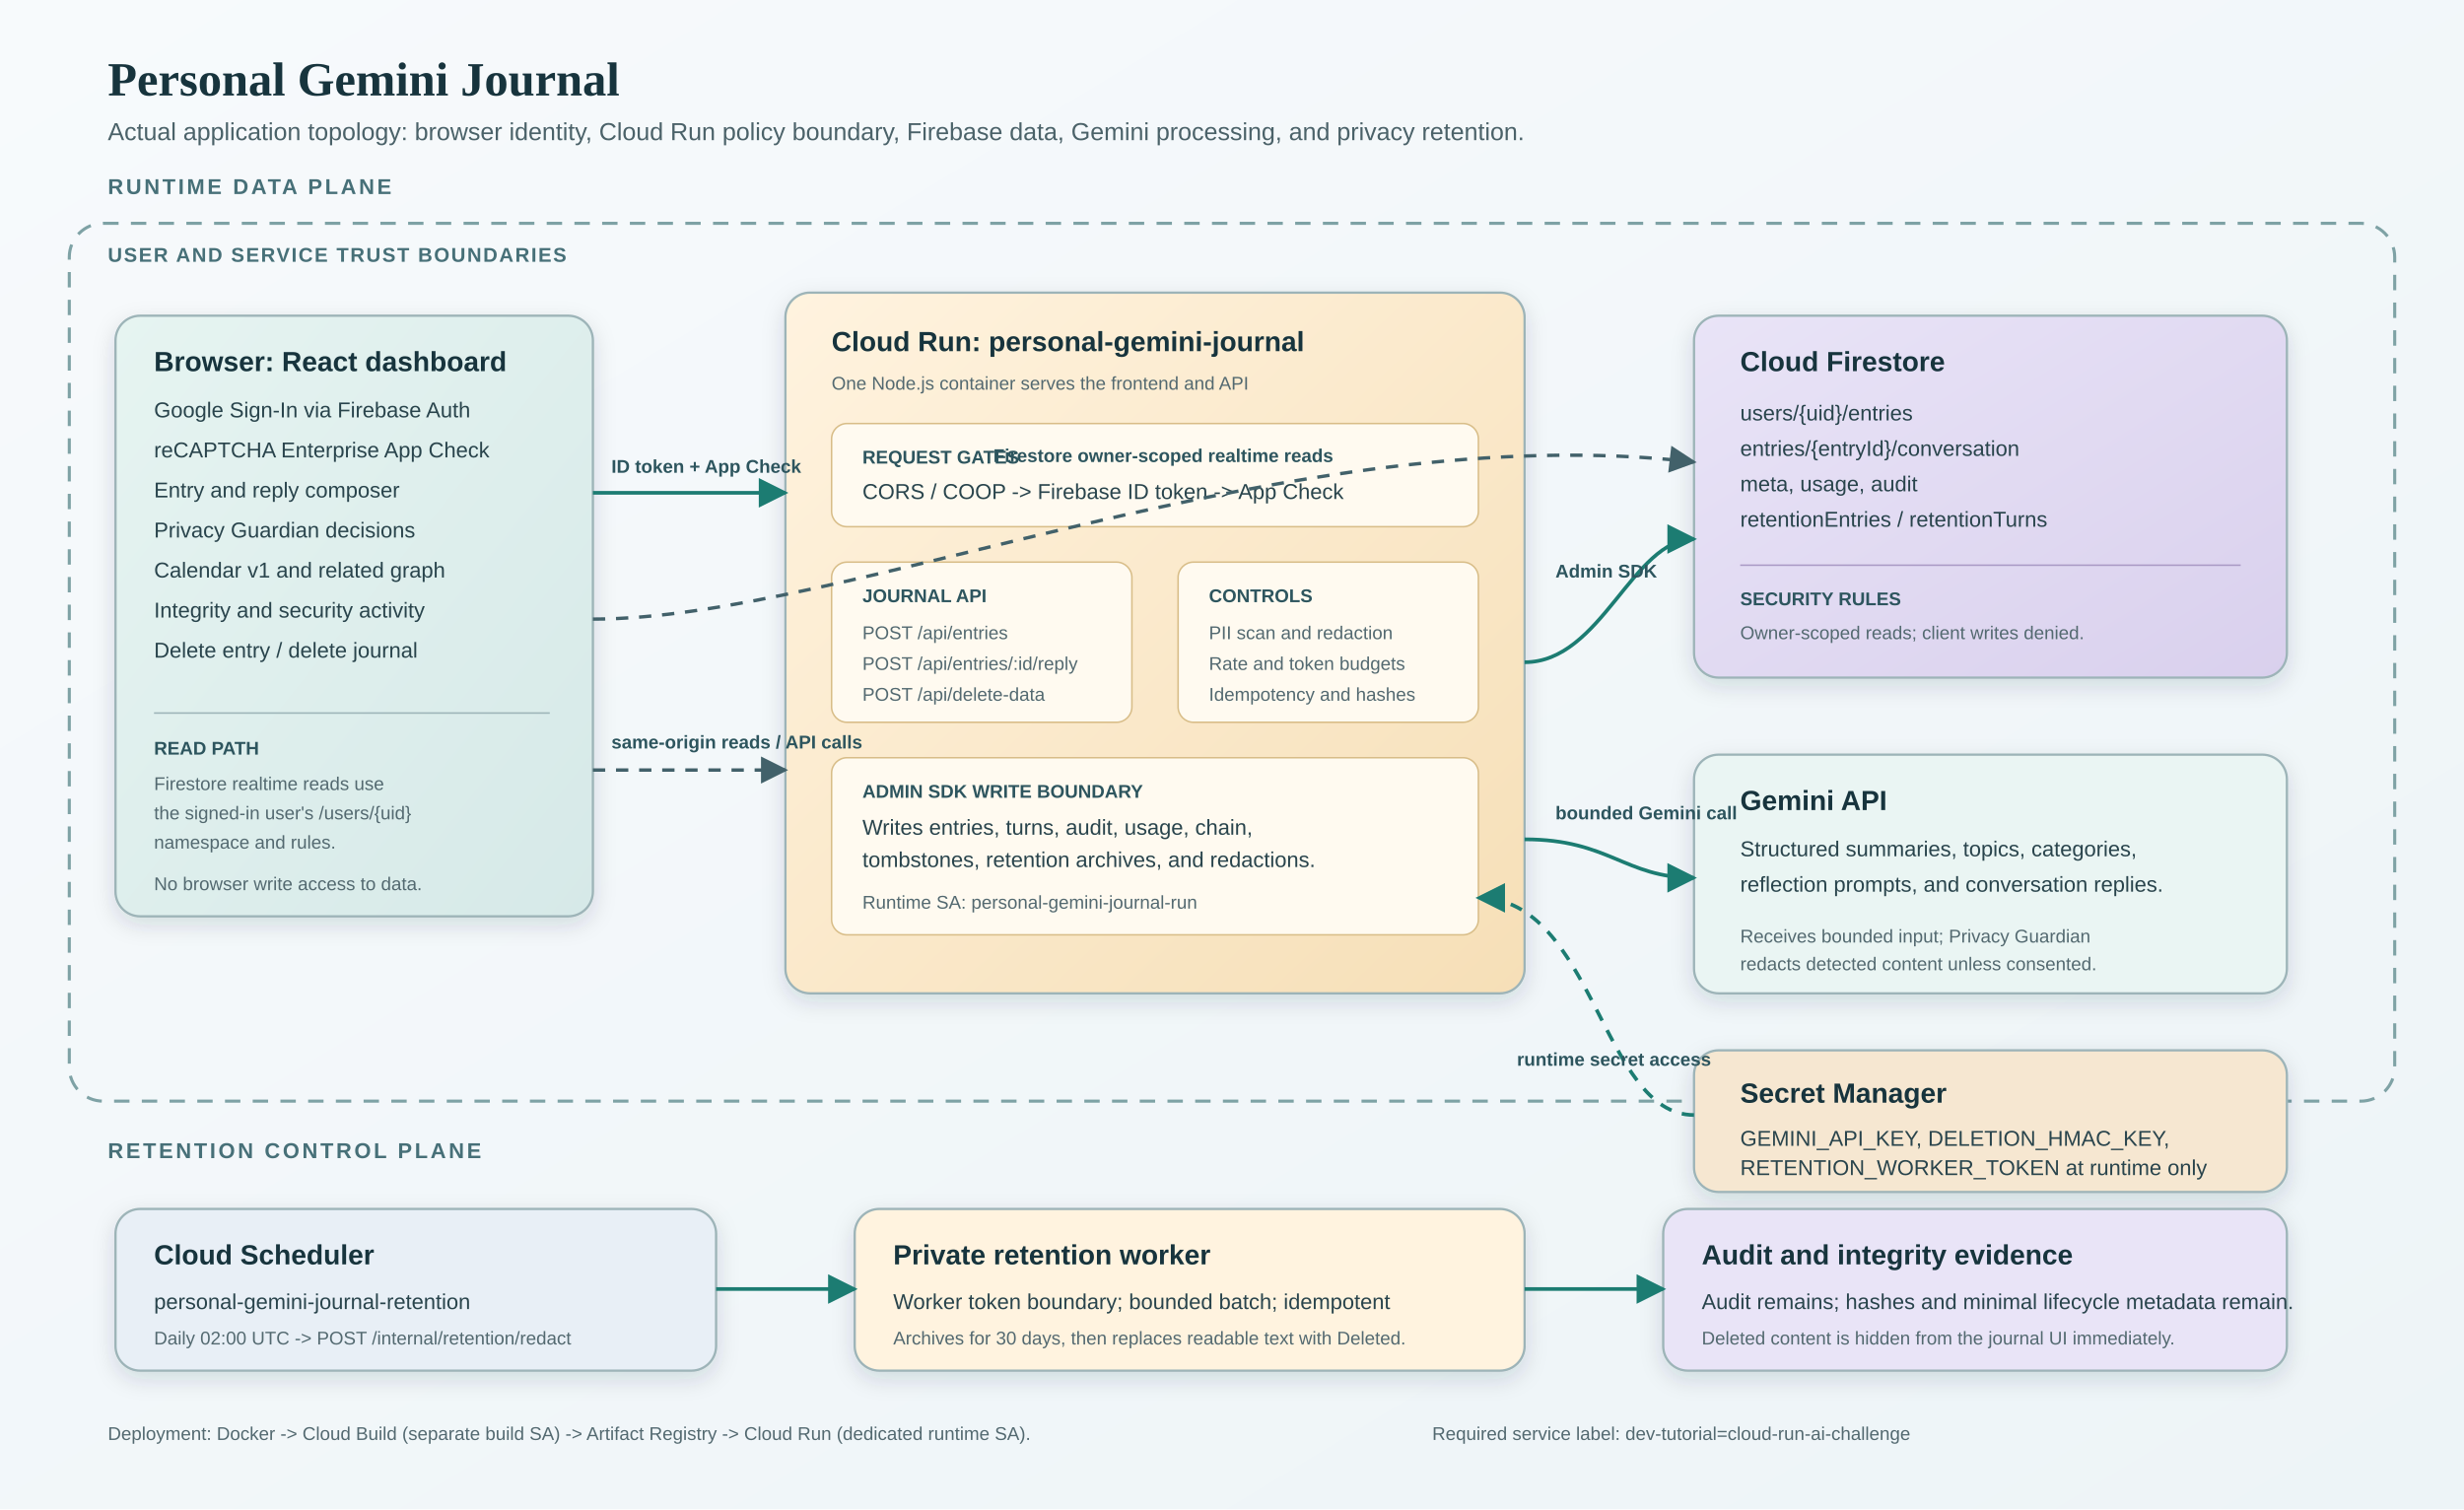
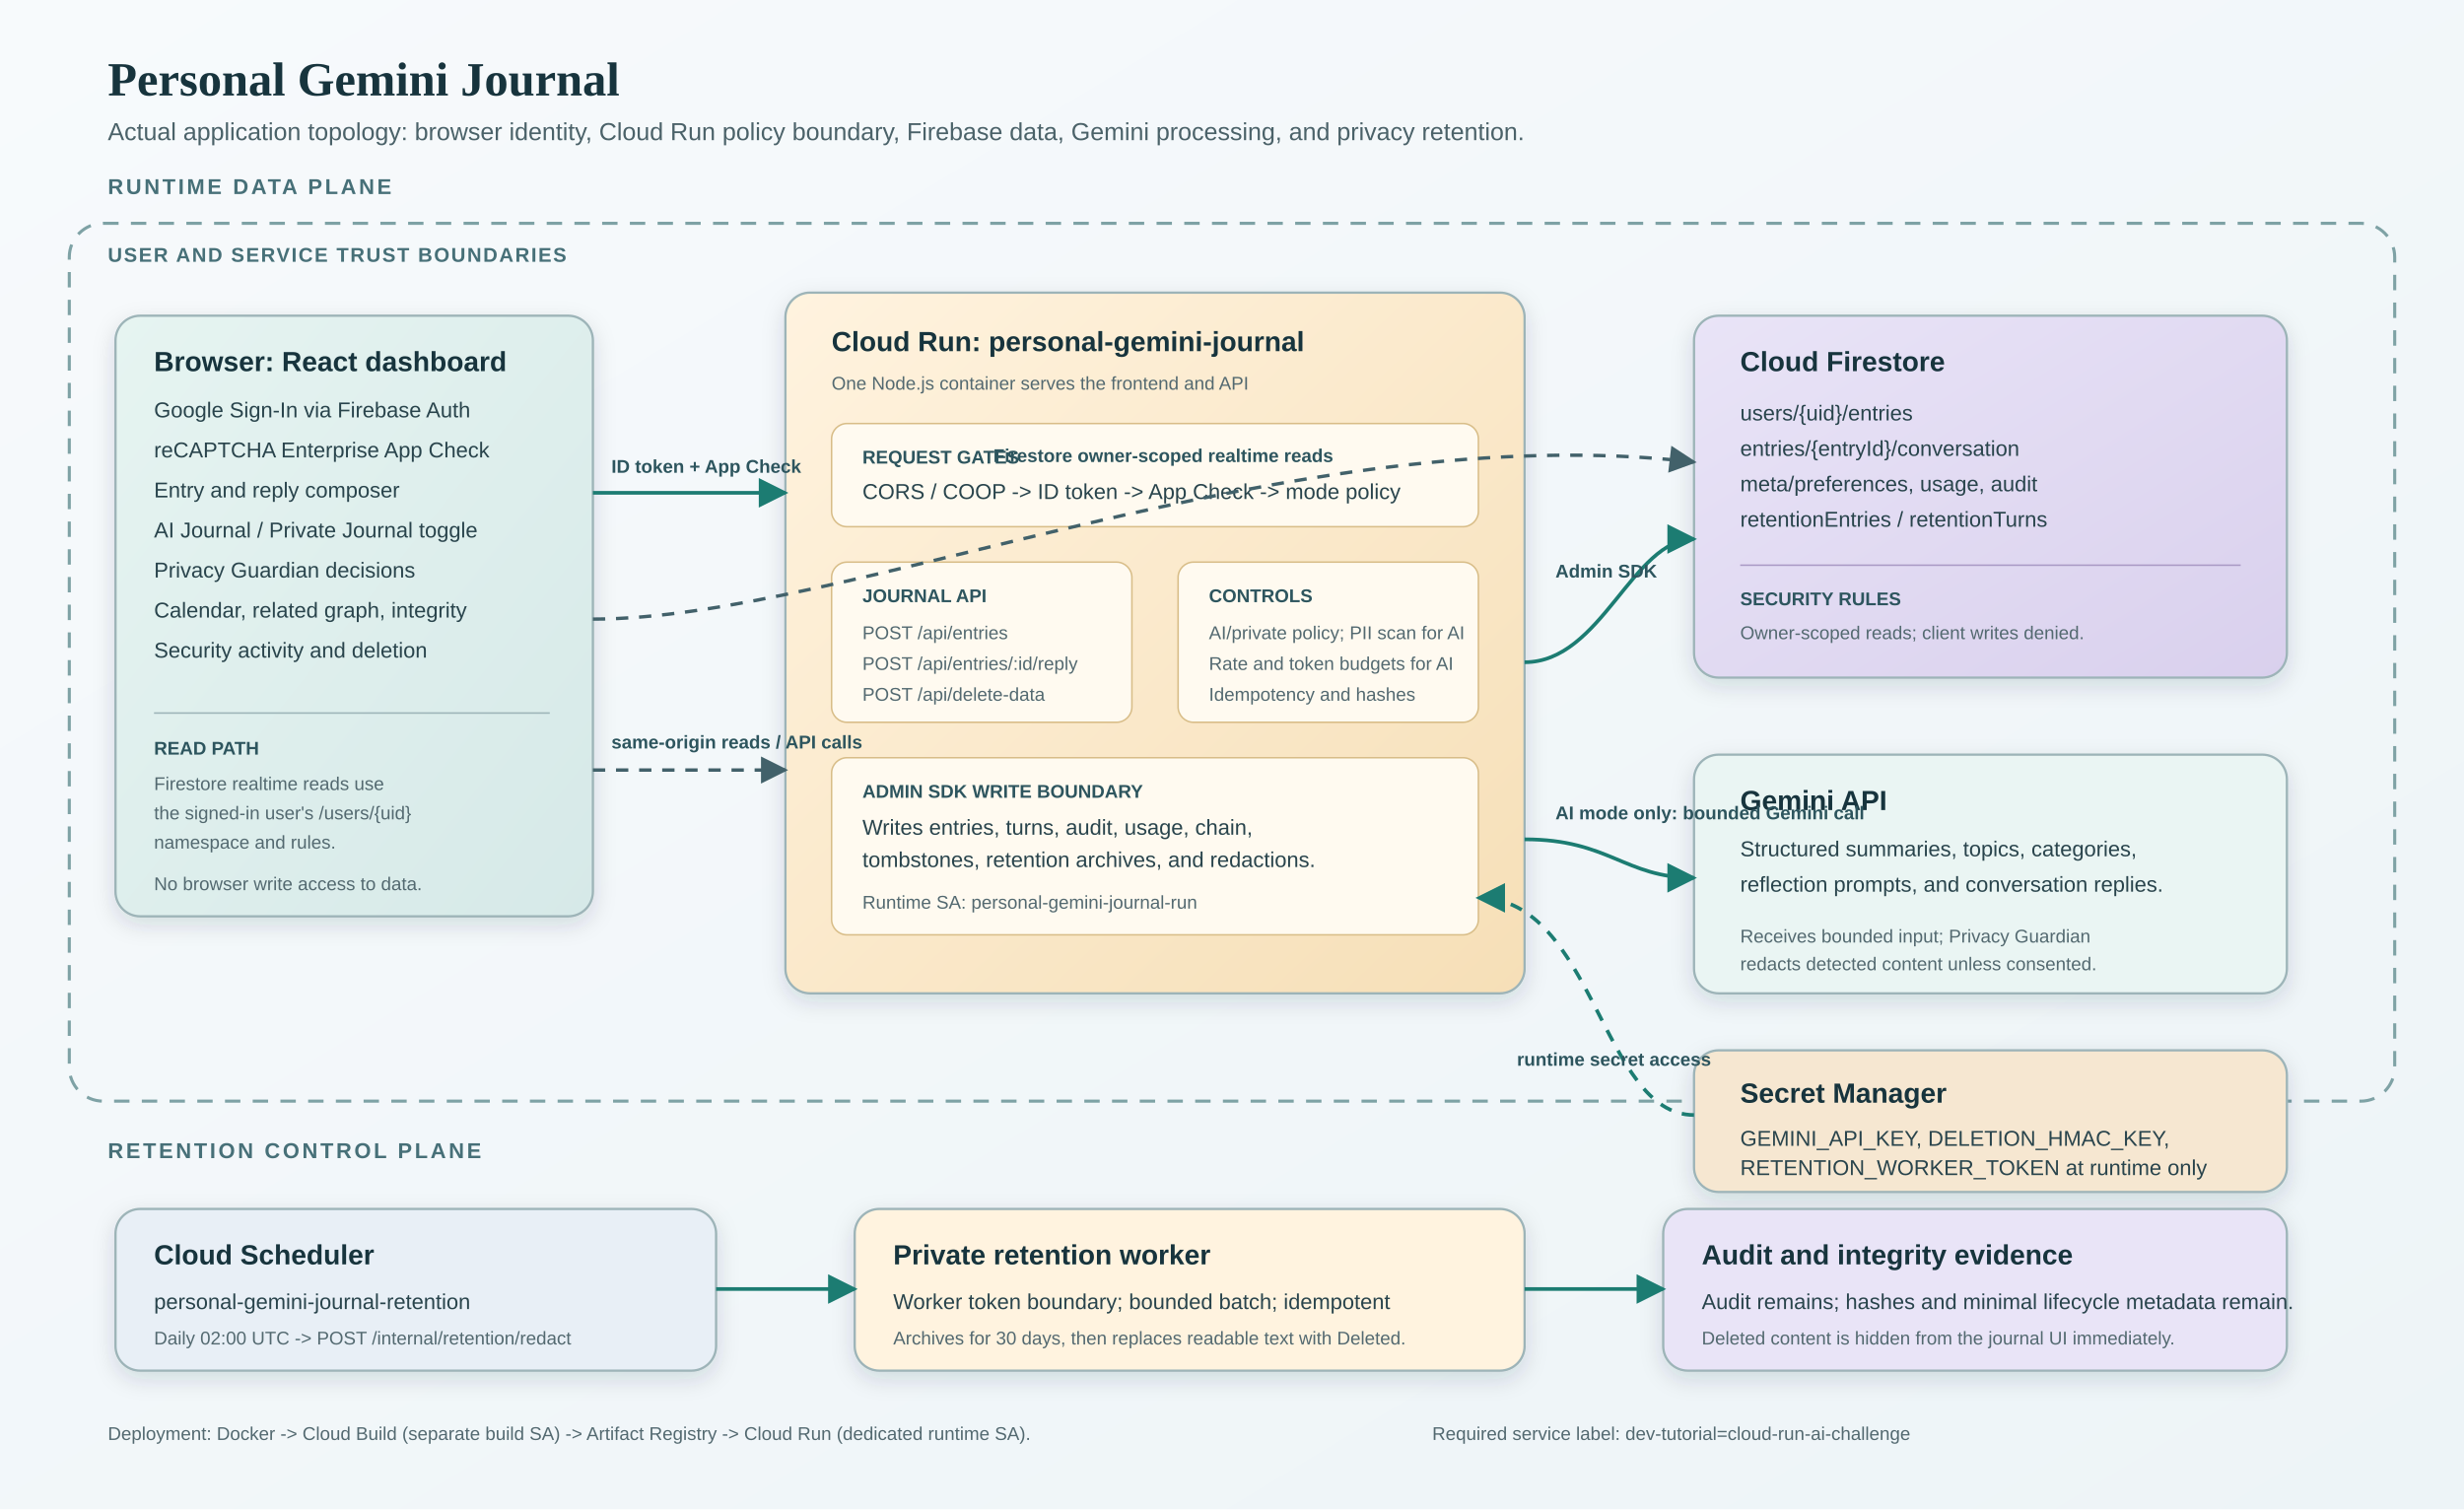
<svg xmlns="http://www.w3.org/2000/svg" width="1600" height="980" viewBox="0 0 1600 980" role="img" aria-labelledby="title description">
  <defs>
    <linearGradient id="background" x1="0" y1="0" x2="1" y2="1">
      <stop offset="0" stop-color="#f7fafc" />
      <stop offset="1" stop-color="#edf4f7" />
    </linearGradient>
    <linearGradient id="browser" x1="0" y1="0" x2="1" y2="1">
      <stop offset="0" stop-color="#e6f4f1" />
      <stop offset="1" stop-color="#d6e9e8" />
    </linearGradient>
    <linearGradient id="run" x1="0" y1="0" x2="1" y2="1">
      <stop offset="0" stop-color="#fff3df" />
      <stop offset="1" stop-color="#f6dfb7" />
    </linearGradient>
    <linearGradient id="data" x1="0" y1="0" x2="1" y2="1">
      <stop offset="0" stop-color="#e9e4f7" />
      <stop offset="1" stop-color="#d9d0ed" />
    </linearGradient>
    <filter id="shadow" x="-20%" y="-20%" width="140%" height="140%">
      <feDropShadow dx="0" dy="5" stdDeviation="7" flood-color="#18323b" flood-opacity="0.14" />
    </filter>
    <marker id="arrow" viewBox="0 0 10 10" refX="9" refY="5" markerWidth="8" markerHeight="8" orient="auto-start-reverse">
      <path d="M 0 0 L 10 5 L 0 10 z" fill="#42616a" />
    </marker>
    <marker id="secureArrow" viewBox="0 0 10 10" refX="9" refY="5" markerWidth="8" markerHeight="8" orient="auto-start-reverse">
      <path d="M 0 0 L 10 5 L 0 10 z" fill="#1c7c72" />
    </marker>
    <style>
      .title { font: 700 31px Georgia, 'Times New Roman', serif; fill: #17343d; }
      .subtitle { font: 400 16px Arial, sans-serif; fill: #4b6269; }
      .section { font: 700 14px Arial, sans-serif; letter-spacing: 1.7px; fill: #477078; }
      .card-title { font: 700 18px Arial, sans-serif; fill: #17343d; }
      .body { font: 400 14px Arial, sans-serif; fill: #29444c; }
      .small { font: 400 12px Arial, sans-serif; fill: #536970; }
      .label { font: 700 12px Arial, sans-serif; fill: #2d555e; }
      .box { stroke: #9db4b8; stroke-width: 1.5; rx: 16; filter: url(#shadow); }
      .line { stroke: #42616a; stroke-width: 2.2; fill: none; marker-end: url(#arrow); }
      .secure-line { stroke: #1c7c72; stroke-width: 2.4; fill: none; marker-end: url(#secureArrow); }
      .dashed { stroke-dasharray: 8 7; }
      .boundary { fill: none; stroke: #7ea2a5; stroke-width: 2; stroke-dasharray: 10 8; rx: 22; }
      .boundary-label { font: 700 13px Arial, sans-serif; letter-spacing: 1px; fill: #477078; }
    </style>
  </defs>
  <rect width="1600" height="980" fill="url(#background)" />
  <text x="70" y="62" class="title">Personal Gemini Journal</text>
  <text x="70" y="91" class="subtitle">Actual application topology: browser identity, Cloud Run policy boundary, Firebase data, Gemini processing, and privacy retention.</text>
  <text x="70" y="126" class="section">RUNTIME DATA PLANE</text>
  <rect x="45" y="145" width="1510" height="570" class="boundary" />
  <text x="70" y="170" class="boundary-label">USER AND SERVICE TRUST BOUNDARIES</text>
  <rect x="75" y="205" width="310" height="390" fill="url(#browser)" class="box" />
  <text x="100" y="241" class="card-title">Browser: React dashboard</text>
  <text x="100" y="271" class="body">Google Sign-In via Firebase Auth</text>
  <text x="100" y="297" class="body">reCAPTCHA Enterprise App Check</text>
  <text x="100" y="323" class="body">Entry and reply composer</text>
-   <text x="100" y="349" class="body">Privacy Guardian decisions</text>
-   <text x="100" y="375" class="body">Calendar v1 and related graph</text>
-   <text x="100" y="401" class="body">Integrity and security activity</text>
-   <text x="100" y="427" class="body">Delete entry / delete journal</text>
+   <text x="100" y="349" class="body">AI Journal / Private Journal toggle</text>
+   <text x="100" y="375" class="body">Privacy Guardian decisions</text>
+   <text x="100" y="401" class="body">Calendar, related graph, integrity</text>
+   <text x="100" y="427" class="body">Security activity and deletion</text>
  <line x1="100" y1="463" x2="357" y2="463" stroke="#9db4b8" />
  <text x="100" y="490" class="label">READ PATH</text>
  <text x="100" y="513" class="small">Firestore realtime reads use</text>
  <text x="100" y="532" class="small">the signed-in user's /users/{uid}</text>
  <text x="100" y="551" class="small">namespace and rules.</text>
  <text x="100" y="578" class="small">No browser write access to data.</text>
  <rect x="510" y="190" width="480" height="455" fill="url(#run)" class="box" />
  <text x="540" y="228" class="card-title">Cloud Run: personal-gemini-journal</text>
  <text x="540" y="253" class="small">One Node.js container serves the frontend and API</text>
  <rect x="540" y="275" width="420" height="67" fill="#fffaf0" stroke="#d8bd88" rx="10" />
  <text x="560" y="301" class="label">REQUEST GATES</text>
-   <text x="560" y="324" class="body">CORS / COOP -&gt; Firebase ID token -&gt; App Check</text>
+   <text x="560" y="324" class="body">CORS / COOP -&gt; ID token -&gt; App Check -&gt; mode policy</text>
  <rect x="540" y="365" width="195" height="104" fill="#fffaf0" stroke="#d8bd88" rx="10" />
  <text x="560" y="391" class="label">JOURNAL API</text>
  <text x="560" y="415" class="small">POST /api/entries</text>
  <text x="560" y="435" class="small">POST /api/entries/:id/reply</text>
  <text x="560" y="455" class="small">POST /api/delete-data</text>
  <rect x="765" y="365" width="195" height="104" fill="#fffaf0" stroke="#d8bd88" rx="10" />
  <text x="785" y="391" class="label">CONTROLS</text>
-   <text x="785" y="415" class="small">PII scan and redaction</text>
-   <text x="785" y="435" class="small">Rate and token budgets</text>
+   <text x="785" y="415" class="small">AI/private policy; PII scan for AI</text>
+   <text x="785" y="435" class="small">Rate and token budgets for AI</text>
  <text x="785" y="455" class="small">Idempotency and hashes</text>
  <rect x="540" y="492" width="420" height="115" fill="#fffaf0" stroke="#d8bd88" rx="10" />
  <text x="560" y="518" class="label">ADMIN SDK WRITE BOUNDARY</text>
  <text x="560" y="542" class="body">Writes entries, turns, audit, usage, chain,</text>
  <text x="560" y="563" class="body">tombstones, retention archives, and redactions.</text>
  <text x="560" y="590" class="small">Runtime SA: personal-gemini-journal-run</text>
  <rect x="1100" y="205" width="385" height="235" fill="url(#data)" class="box" />
  <text x="1130" y="241" class="card-title">Cloud Firestore</text>
  <text x="1130" y="273" class="body">users/{uid}/entries</text>
  <text x="1130" y="296" class="body">entries/{entryId}/conversation</text>
-   <text x="1130" y="319" class="body">meta, usage, audit</text>
+   <text x="1130" y="319" class="body">meta/preferences, usage, audit</text>
  <text x="1130" y="342" class="body">retentionEntries / retentionTurns</text>
  <line x1="1130" y1="367" x2="1455" y2="367" stroke="#aa9ac5" />
  <text x="1130" y="393" class="label">SECURITY RULES</text>
  <text x="1130" y="415" class="small">Owner-scoped reads; client writes denied.</text>
  <rect x="1100" y="490" width="385" height="155" fill="#eaf5f3" class="box" />
  <text x="1130" y="526" class="card-title">Gemini API</text>
  <text x="1130" y="556" class="body">Structured summaries, topics, categories,</text>
  <text x="1130" y="579" class="body">reflection prompts, and conversation replies.</text>
  <text x="1130" y="612" class="small">Receives bounded input; Privacy Guardian</text>
  <text x="1130" y="630" class="small">redacts detected content unless consented.</text>
  <rect x="1100" y="682" width="385" height="92" fill="#f6e7d1" class="box" />
  <text x="1130" y="716" class="card-title">Secret Manager</text>
  <text x="1130" y="744" class="body">GEMINI_API_KEY, DELETION_HMAC_KEY,</text>
  <text x="1130" y="763" class="body">RETENTION_WORKER_TOKEN at runtime only</text>
  <path d="M 385 320 C 435 320, 455 320, 510 320" class="secure-line" />
  <text x="397" y="307" class="label">ID token + App Check</text>
  <path d="M 385 500 C 435 500, 455 500, 510 500" class="line dashed" />
  <text x="397" y="486" class="label">same-origin reads / API calls</text>
  <path d="M 990 430 C 1040 430, 1060 350, 1100 350" class="secure-line" />
  <text x="1010" y="375" class="label">Admin SDK</text>
  <path d="M 990 545 C 1045 545, 1055 570, 1100 570" class="secure-line" />
-   <text x="1010" y="532" class="label">bounded Gemini call</text>
+   <text x="1010" y="532" class="label">AI mode only: bounded Gemini call</text>
  <path d="M 1100 724 C 1040 724, 1035 583, 960 583" class="secure-line dashed" />
  <text x="985" y="692" class="label">runtime secret access</text>
  <path d="M 385 402 C 550 402, 840 270, 1100 300" class="line dashed" />
  <text x="645" y="300" class="label">Firestore owner-scoped realtime reads</text>
  <text x="70" y="752" class="section">RETENTION CONTROL PLANE</text>
  <rect x="75" y="785" width="390" height="105" fill="#e8eff6" class="box" />
  <text x="100" y="821" class="card-title">Cloud Scheduler</text>
  <text x="100" y="850" class="body">personal-gemini-journal-retention</text>
  <text x="100" y="873" class="small">Daily 02:00 UTC -&gt; POST /internal/retention/redact</text>
  <rect x="555" y="785" width="435" height="105" fill="#fff3df" class="box" />
  <text x="580" y="821" class="card-title">Private retention worker</text>
  <text x="580" y="850" class="body">Worker token boundary; bounded batch; idempotent</text>
  <text x="580" y="873" class="small">Archives for 30 days, then replaces readable text with Deleted.</text>
  <rect x="1080" y="785" width="405" height="105" fill="#e9e4f7" class="box" />
  <text x="1105" y="821" class="card-title">Audit and integrity evidence</text>
  <text x="1105" y="850" class="body">Audit remains; hashes and minimal lifecycle metadata remain.</text>
  <text x="1105" y="873" class="small">Deleted content is hidden from the journal UI immediately.</text>
  <path d="M 465 837 C 500 837, 520 837, 555 837" class="secure-line" />
  <path d="M 990 837 C 1025 837, 1045 837, 1080 837" class="secure-line" />
  <text x="70" y="935" class="small">Deployment: Docker -&gt; Cloud Build (separate build SA) -&gt; Artifact Registry -&gt; Cloud Run (dedicated runtime SA).</text>
  <text x="930" y="935" class="small">Required service label: dev-tutorial=cloud-run-ai-challenge</text>
</svg>
